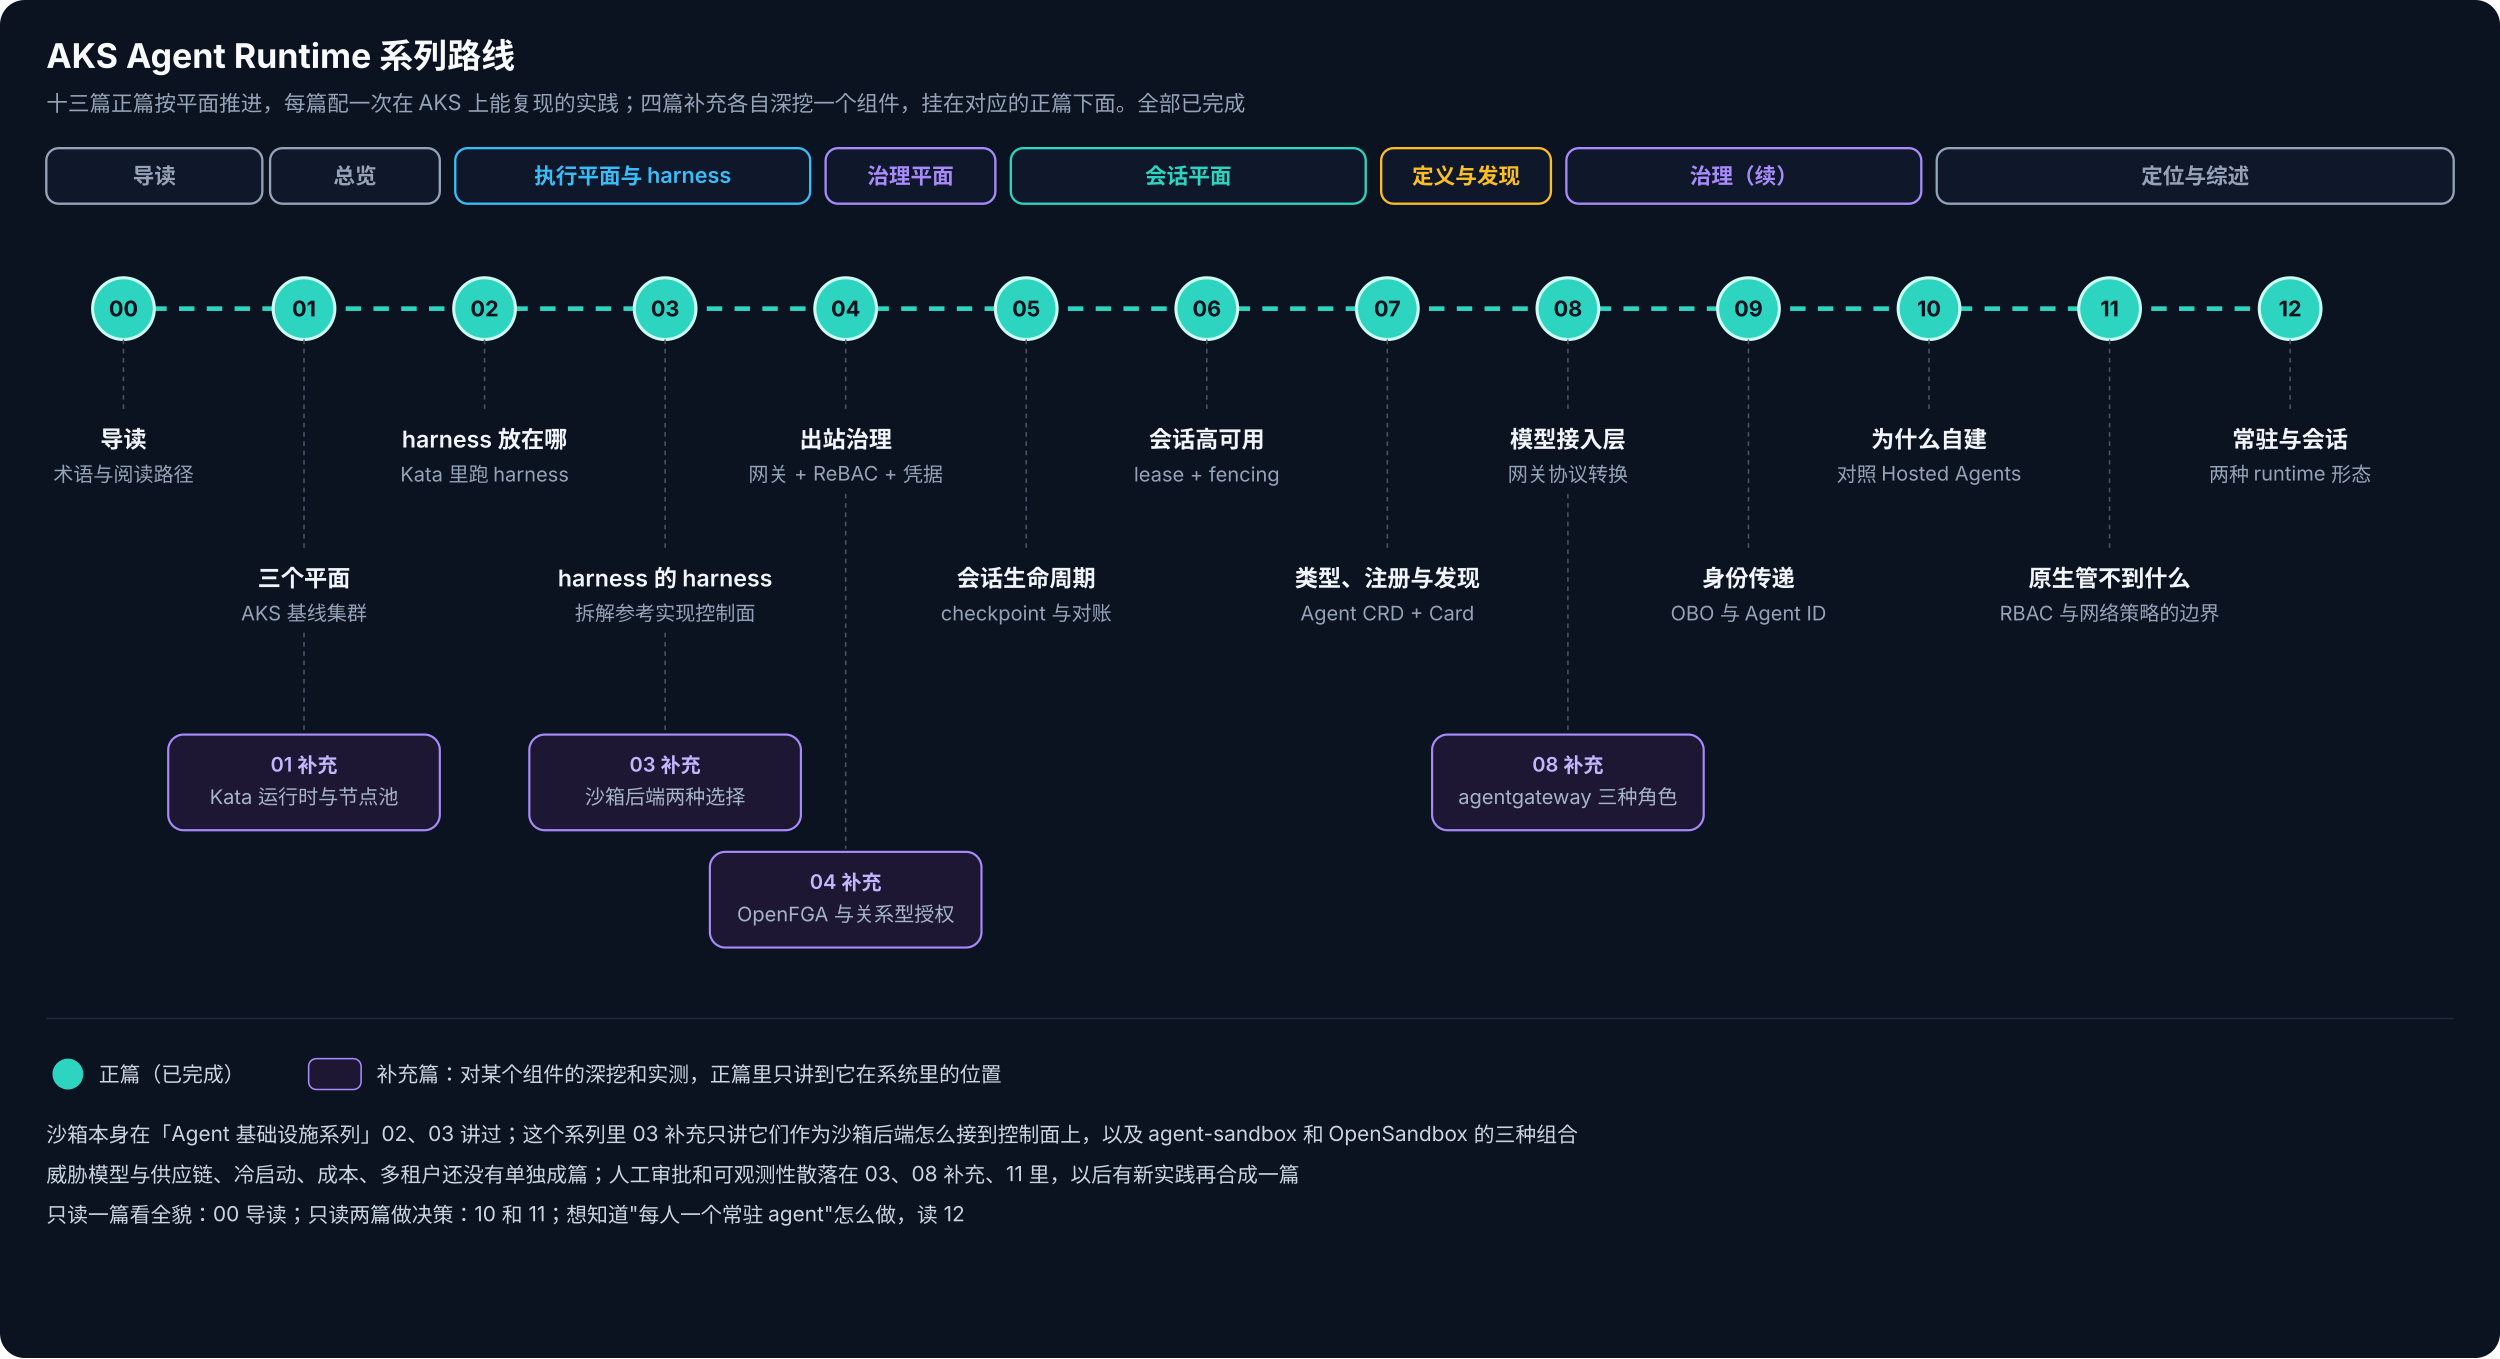
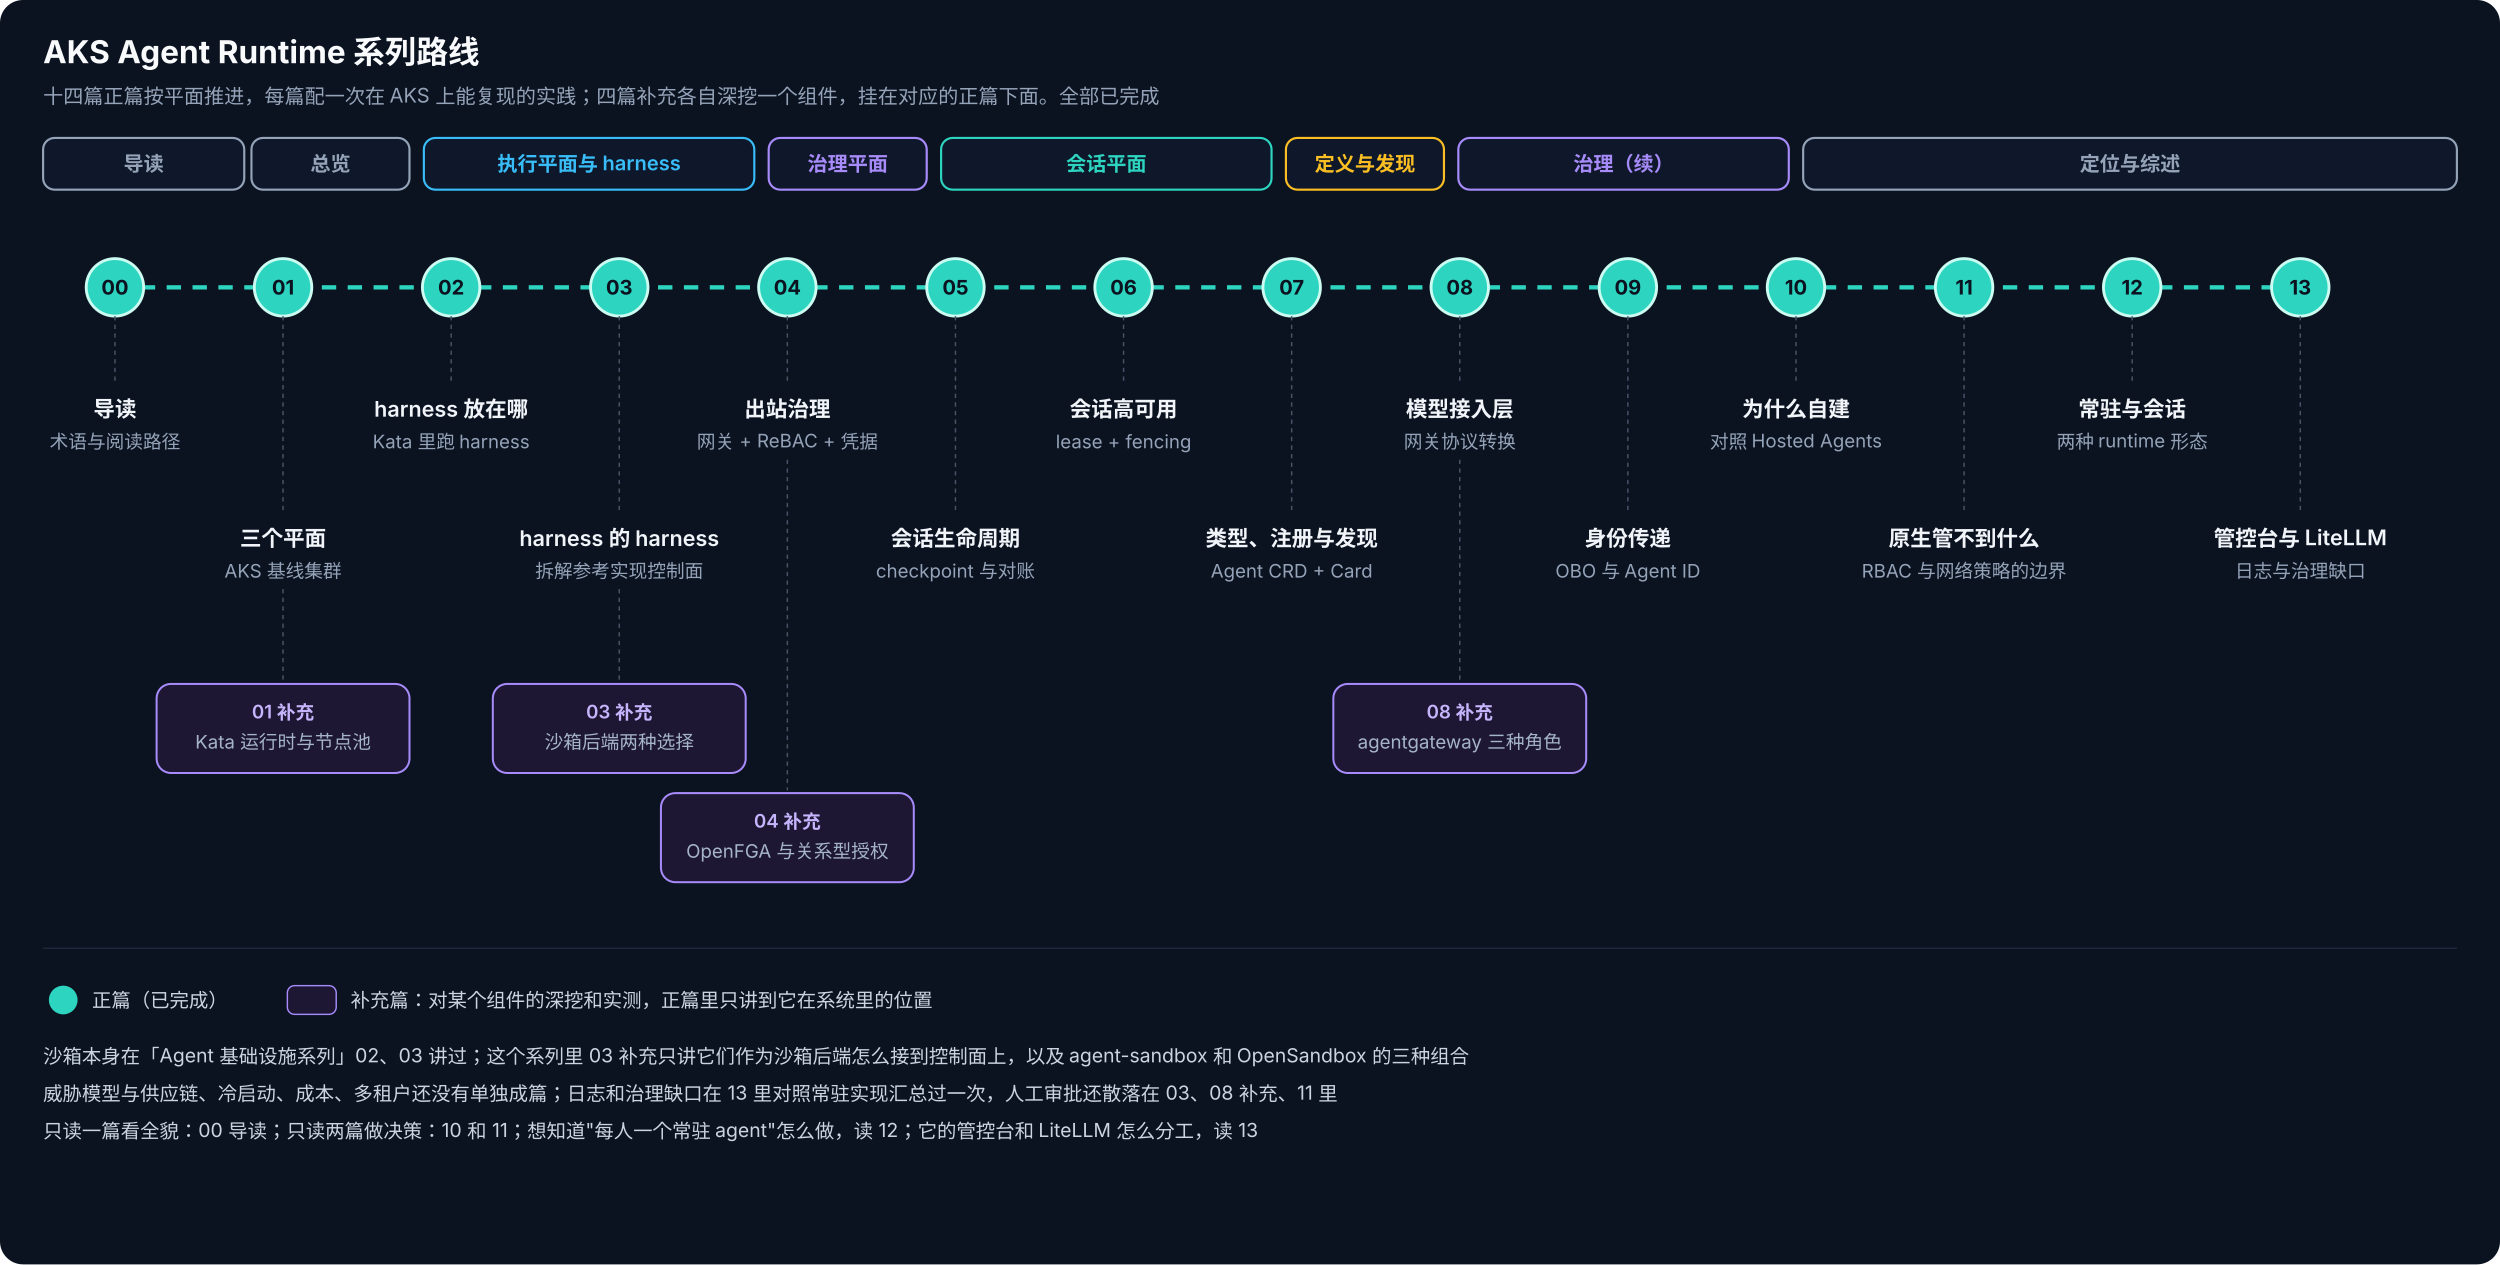
- <svg xmlns="http://www.w3.org/2000/svg" viewBox="0 0 1620 880" width="1620" height="880" font-family="-apple-system, 'PingFang SC', 'Microsoft YaHei', 'Segoe UI', sans-serif">
+ <svg xmlns="http://www.w3.org/2000/svg" viewBox="0 0 1740 880" width="1740" height="880" font-family="-apple-system, 'PingFang SC', 'Microsoft YaHei', 'Segoe UI', sans-serif">
  <style>.title{fill:#f8fafc;font-size:22px;font-weight:700}.sub{fill:#94a3b8;font-size:14px}.chip{font-size:14px;font-weight:600;text-anchor:middle}.n{fill:#0b1220;font-size:14px;font-weight:700;text-anchor:middle}.nt{fill:#f1f5f9;font-size:15px;font-weight:600;text-anchor:middle}.np{fill:#94a3b8;font-size:13px;text-anchor:middle}.st{fill:#c4b5fd;font-size:13px;font-weight:600;text-anchor:middle}.sp{fill:#a5b4c8;font-size:13px;text-anchor:middle}.lg{fill:#cbd5e1;font-size:13.5px}.lgh{fill:#e2e8f0;font-size:15px;font-weight:600}.flow{fill:none;stroke:#2dd4bf;stroke-width:3;stroke-dasharray:10 8;animation:d 1.6s linear infinite}@keyframes d{to{stroke-dashoffset:-36}}.lead{stroke:#475569;stroke-width:1;stroke-dasharray:3 3}.pulse{animation:p 2.2s ease-in-out infinite}@keyframes p{0%,100%{opacity:1}50%{opacity:.45}}</style>
-   <rect width="1620" height="880" rx="16" fill="#0b1220" />
+   <rect width="1740" height="880" rx="16" fill="#0b1220" />
  <text class="title" x="30" y="44">AKS Agent Runtime 系列路线</text>
-   <text class="sub" x="30" y="72">十三篇正篇按平面推进，每篇配一次在 AKS 上能复现的实践；四篇补充各自深挖一个组件，挂在对应的正篇下面。全部已完成</text>
+   <text class="sub" x="30" y="72">十四篇正篇按平面推进，每篇配一次在 AKS 上能复现的实践；四篇补充各自深挖一个组件，挂在对应的正篇下面。全部已完成</text>
  <rect x="30" y="96" width="140" height="36" rx="8" fill="#0f172a" stroke="#94a3b8" stroke-width="1.5" />
  <text class="chip" x="100.0" y="119" fill="#94a3b8">导读</text>
  <rect x="175" y="96" width="110" height="36" rx="8" fill="#0f172a" stroke="#94a3b8" stroke-width="1.5" />
  <text class="chip" x="230.0" y="119" fill="#94a3b8">总览</text>
  <rect x="295" y="96" width="230" height="36" rx="8" fill="#0f172a" stroke="#38bdf8" stroke-width="1.5" />
  <text class="chip" x="410.0" y="119" fill="#38bdf8">执行平面与 harness</text>
  <rect x="535" y="96" width="110" height="36" rx="8" fill="#0f172a" stroke="#a78bfa" stroke-width="1.5" />
  <text class="chip" x="590.0" y="119" fill="#a78bfa">治理平面</text>
  <rect x="655" y="96" width="230" height="36" rx="8" fill="#0f172a" stroke="#2dd4bf" stroke-width="1.5" />
  <text class="chip" x="770.0" y="119" fill="#2dd4bf">会话平面</text>
  <rect x="895" y="96" width="110" height="36" rx="8" fill="#0f172a" stroke="#fbbf24" stroke-width="1.5" />
  <text class="chip" x="950.0" y="119" fill="#fbbf24">定义与发现</text>
  <rect x="1015" y="96" width="230" height="36" rx="8" fill="#0f172a" stroke="#a78bfa" stroke-width="1.5" />
  <text class="chip" x="1130.0" y="119" fill="#a78bfa">治理（续）</text>
-   <rect x="1255" y="96" width="335" height="36" rx="8" fill="#0f172a" stroke="#94a3b8" stroke-width="1.5" />
-   <text class="chip" x="1422.5" y="119" fill="#94a3b8">定位与综述</text>
-   <path class="flow" d="M80,200 L1484,200" />
+   <rect x="1255" y="96" width="455" height="36" rx="8" fill="#0f172a" stroke="#94a3b8" stroke-width="1.5" />
+   <text class="chip" x="1482.5" y="119" fill="#94a3b8">定位与综述</text>
+   <path class="flow" d="M80,200 L1601,200" />
  <circle cx="80" cy="200" r="20" fill="#2dd4bf" stroke="#ccfbf1" stroke-width="2" />
  <text class="n" x="80" y="205">00</text>
  <line class="lead" x1="80" y1="220" x2="80" y2="268" />
  <text class="nt" x="80" y="290">导读</text>
  <text class="np" x="80" y="312">术语与阅读路径</text>
  <circle cx="197" cy="200" r="20" fill="#2dd4bf" stroke="#ccfbf1" stroke-width="2" />
  <text class="n" x="197" y="205">01</text>
  <line class="lead" x1="197" y1="220" x2="197" y2="358" />
  <text class="nt" x="197" y="380">三个平面</text>
  <text class="np" x="197" y="402">AKS 基线集群</text>
  <circle cx="314" cy="200" r="20" fill="#2dd4bf" stroke="#ccfbf1" stroke-width="2" />
  <text class="n" x="314" y="205">02</text>
  <line class="lead" x1="314" y1="220" x2="314" y2="268" />
  <text class="nt" x="314" y="290">harness 放在哪</text>
  <text class="np" x="314" y="312">Kata 里跑 harness</text>
  <circle cx="431" cy="200" r="20" fill="#2dd4bf" stroke="#ccfbf1" stroke-width="2" />
  <text class="n" x="431" y="205">03</text>
  <line class="lead" x1="431" y1="220" x2="431" y2="358" />
  <text class="nt" x="431" y="380">harness 的 harness</text>
  <text class="np" x="431" y="402">拆解参考实现控制面</text>
  <circle cx="548" cy="200" r="20" fill="#2dd4bf" stroke="#ccfbf1" stroke-width="2" />
  <text class="n" x="548" y="205">04</text>
  <line class="lead" x1="548" y1="220" x2="548" y2="268" />
  <text class="nt" x="548" y="290">出站治理</text>
  <text class="np" x="548" y="312">网关 + ReBAC + 凭据</text>
  <circle cx="665" cy="200" r="20" fill="#2dd4bf" stroke="#ccfbf1" stroke-width="2" />
  <text class="n" x="665" y="205">05</text>
  <line class="lead" x1="665" y1="220" x2="665" y2="358" />
  <text class="nt" x="665" y="380">会话生命周期</text>
  <text class="np" x="665" y="402">checkpoint 与对账</text>
  <circle cx="782" cy="200" r="20" fill="#2dd4bf" stroke="#ccfbf1" stroke-width="2" />
  <text class="n" x="782" y="205">06</text>
  <line class="lead" x1="782" y1="220" x2="782" y2="268" />
  <text class="nt" x="782" y="290">会话高可用</text>
  <text class="np" x="782" y="312">lease + fencing</text>
  <circle cx="899" cy="200" r="20" fill="#2dd4bf" stroke="#ccfbf1" stroke-width="2" />
  <text class="n" x="899" y="205">07</text>
  <line class="lead" x1="899" y1="220" x2="899" y2="358" />
  <text class="nt" x="899" y="380">类型、注册与发现</text>
  <text class="np" x="899" y="402">Agent CRD + Card</text>
  <circle cx="1016" cy="200" r="20" fill="#2dd4bf" stroke="#ccfbf1" stroke-width="2" />
  <text class="n" x="1016" y="205">08</text>
  <line class="lead" x1="1016" y1="220" x2="1016" y2="268" />
  <text class="nt" x="1016" y="290">模型接入层</text>
  <text class="np" x="1016" y="312">网关协议转换</text>
  <circle cx="1133" cy="200" r="20" fill="#2dd4bf" stroke="#ccfbf1" stroke-width="2" />
  <text class="n" x="1133" y="205">09</text>
  <line class="lead" x1="1133" y1="220" x2="1133" y2="358" />
  <text class="nt" x="1133" y="380">身份传递</text>
  <text class="np" x="1133" y="402">OBO 与 Agent ID</text>
  <circle cx="1250" cy="200" r="20" fill="#2dd4bf" stroke="#ccfbf1" stroke-width="2" />
  <text class="n" x="1250" y="205">10</text>
  <line class="lead" x1="1250" y1="220" x2="1250" y2="268" />
  <text class="nt" x="1250" y="290">为什么自建</text>
  <text class="np" x="1250" y="312">对照 Hosted Agents</text>
  <circle cx="1367" cy="200" r="20" fill="#2dd4bf" stroke="#ccfbf1" stroke-width="2" />
  <text class="n" x="1367" y="205">11</text>
  <line class="lead" x1="1367" y1="220" x2="1367" y2="358" />
  <text class="nt" x="1367" y="380">原生管不到什么</text>
  <text class="np" x="1367" y="402">RBAC 与网络策略的边界</text>
  <circle cx="1484" cy="200" r="20" fill="#2dd4bf" stroke="#ccfbf1" stroke-width="2" />
  <text class="n" x="1484" y="205">12</text>
  <line class="lead" x1="1484" y1="220" x2="1484" y2="268" />
  <text class="nt" x="1484" y="290">常驻与会话</text>
  <text class="np" x="1484" y="312">两种 runtime 形态</text>
+   <circle cx="1601" cy="200" r="20" fill="#2dd4bf" stroke="#ccfbf1" stroke-width="2" />
+   <text class="n" x="1601" y="205">13</text>
+   <line class="lead" x1="1601" y1="220" x2="1601" y2="358" />
+   <text class="nt" x="1601" y="380">管控台与 LiteLLM</text>
+   <text class="np" x="1601" y="402">日志与治理缺口</text>
  <line class="lead" x1="197" y1="410" x2="197" y2="474" stroke="#a78bfa" />
  <rect x="109" y="476" width="176" height="62" rx="10" fill="#1d1733" stroke="#a78bfa" stroke-width="1.4" />
  <text class="st" x="197" y="500">01 补充</text>
  <text class="sp" x="197" y="521">Kata 运行时与节点池</text>
  <line class="lead" x1="431" y1="410" x2="431" y2="474" stroke="#a78bfa" />
  <rect x="343" y="476" width="176" height="62" rx="10" fill="#1d1733" stroke="#a78bfa" stroke-width="1.4" />
  <text class="st" x="431" y="500">03 补充</text>
  <text class="sp" x="431" y="521">沙箱后端两种选择</text>
  <line class="lead" x1="548" y1="320" x2="548" y2="550" stroke="#a78bfa" />
  <rect x="460" y="552" width="176" height="62" rx="10" fill="#1d1733" stroke="#a78bfa" stroke-width="1.4" />
  <text class="st" x="548" y="576">04 补充</text>
  <text class="sp" x="548" y="597">OpenFGA 与关系型授权</text>
  <line class="lead" x1="1016" y1="320" x2="1016" y2="474" stroke="#a78bfa" />
  <rect x="928" y="476" width="176" height="62" rx="10" fill="#1d1733" stroke="#a78bfa" stroke-width="1.4" />
  <text class="st" x="1016" y="500">08 补充</text>
  <text class="sp" x="1016" y="521">agentgateway 三种角色</text>
-   <line x1="30" y1="660" x2="1590" y2="660" stroke="#1e293b" />
+   <line x1="30" y1="660" x2="1710" y2="660" stroke="#1e293b" />
  <circle cx="44" cy="696" r="10" fill="#2dd4bf" />
  <text class="lg" x="64" y="701">正篇（已完成）</text>
  <rect x="200" y="686" width="34" height="20" rx="5" fill="#1d1733" stroke="#a78bfa" />
  <text class="lg" x="244" y="701">补充篇：对某个组件的深挖和实测，正篇里只讲到它在系统里的位置</text>
  <text class="lg" x="30" y="740">沙箱本身在「Agent 基础设施系列」02、03 讲过；这个系列里 03 补充只讲它们作为沙箱后端怎么接到控制面上，以及 agent-sandbox 和 OpenSandbox 的三种组合</text>
-   <text class="lg" x="30" y="766">威胁模型与供应链、冷启动、成本、多租户还没有单独成篇；人工审批和可观测性散落在 03、08 补充、11 里，以后有新实践再合成一篇</text>
-   <text class="lg" x="30" y="792">只读一篇看全貌：00 导读；只读两篇做决策：10 和 11；想知道"每人一个常驻 agent"怎么做，读 12</text>
+   <text class="lg" x="30" y="766">威胁模型与供应链、冷启动、成本、多租户还没有单独成篇；日志和治理缺口在 13 里对照常驻实现汇总过一次，人工审批还散落在 03、08 补充、11 里</text>
+   <text class="lg" x="30" y="792">只读一篇看全貌：00 导读；只读两篇做决策：10 和 11；想知道"每人一个常驻 agent"怎么做，读 12；它的管控台和 LiteLLM 怎么分工，读 13</text>
</svg>
